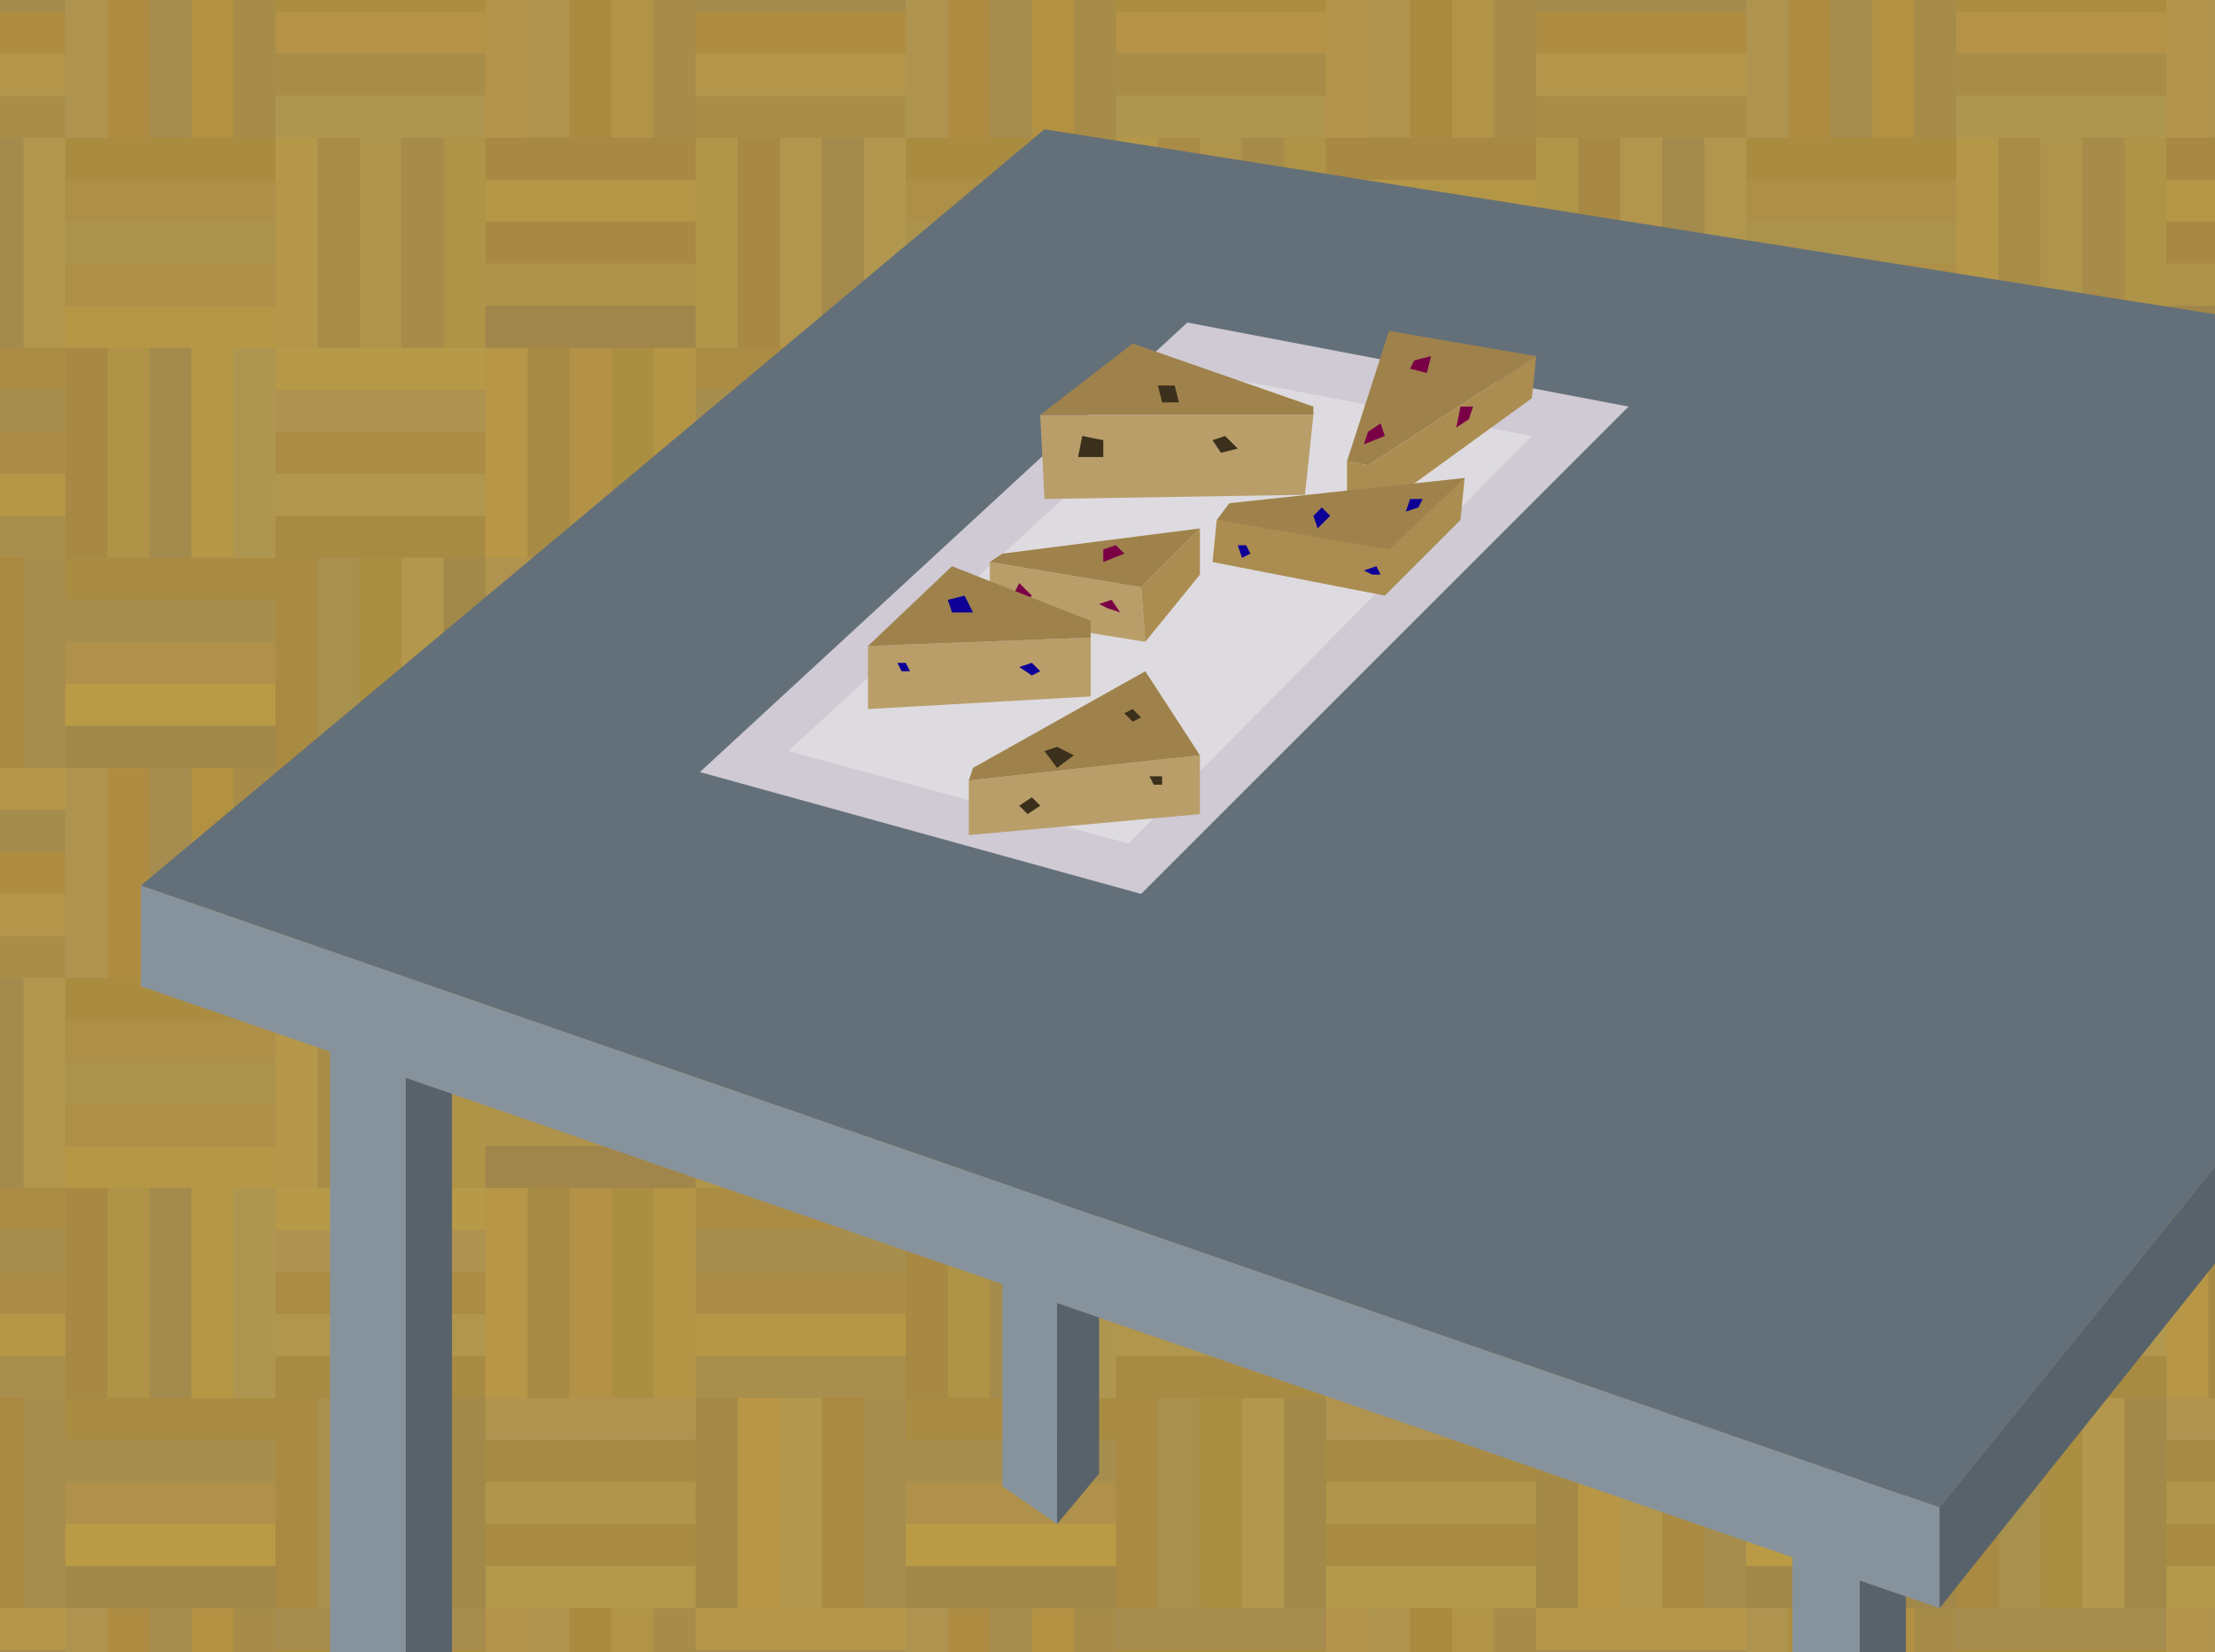
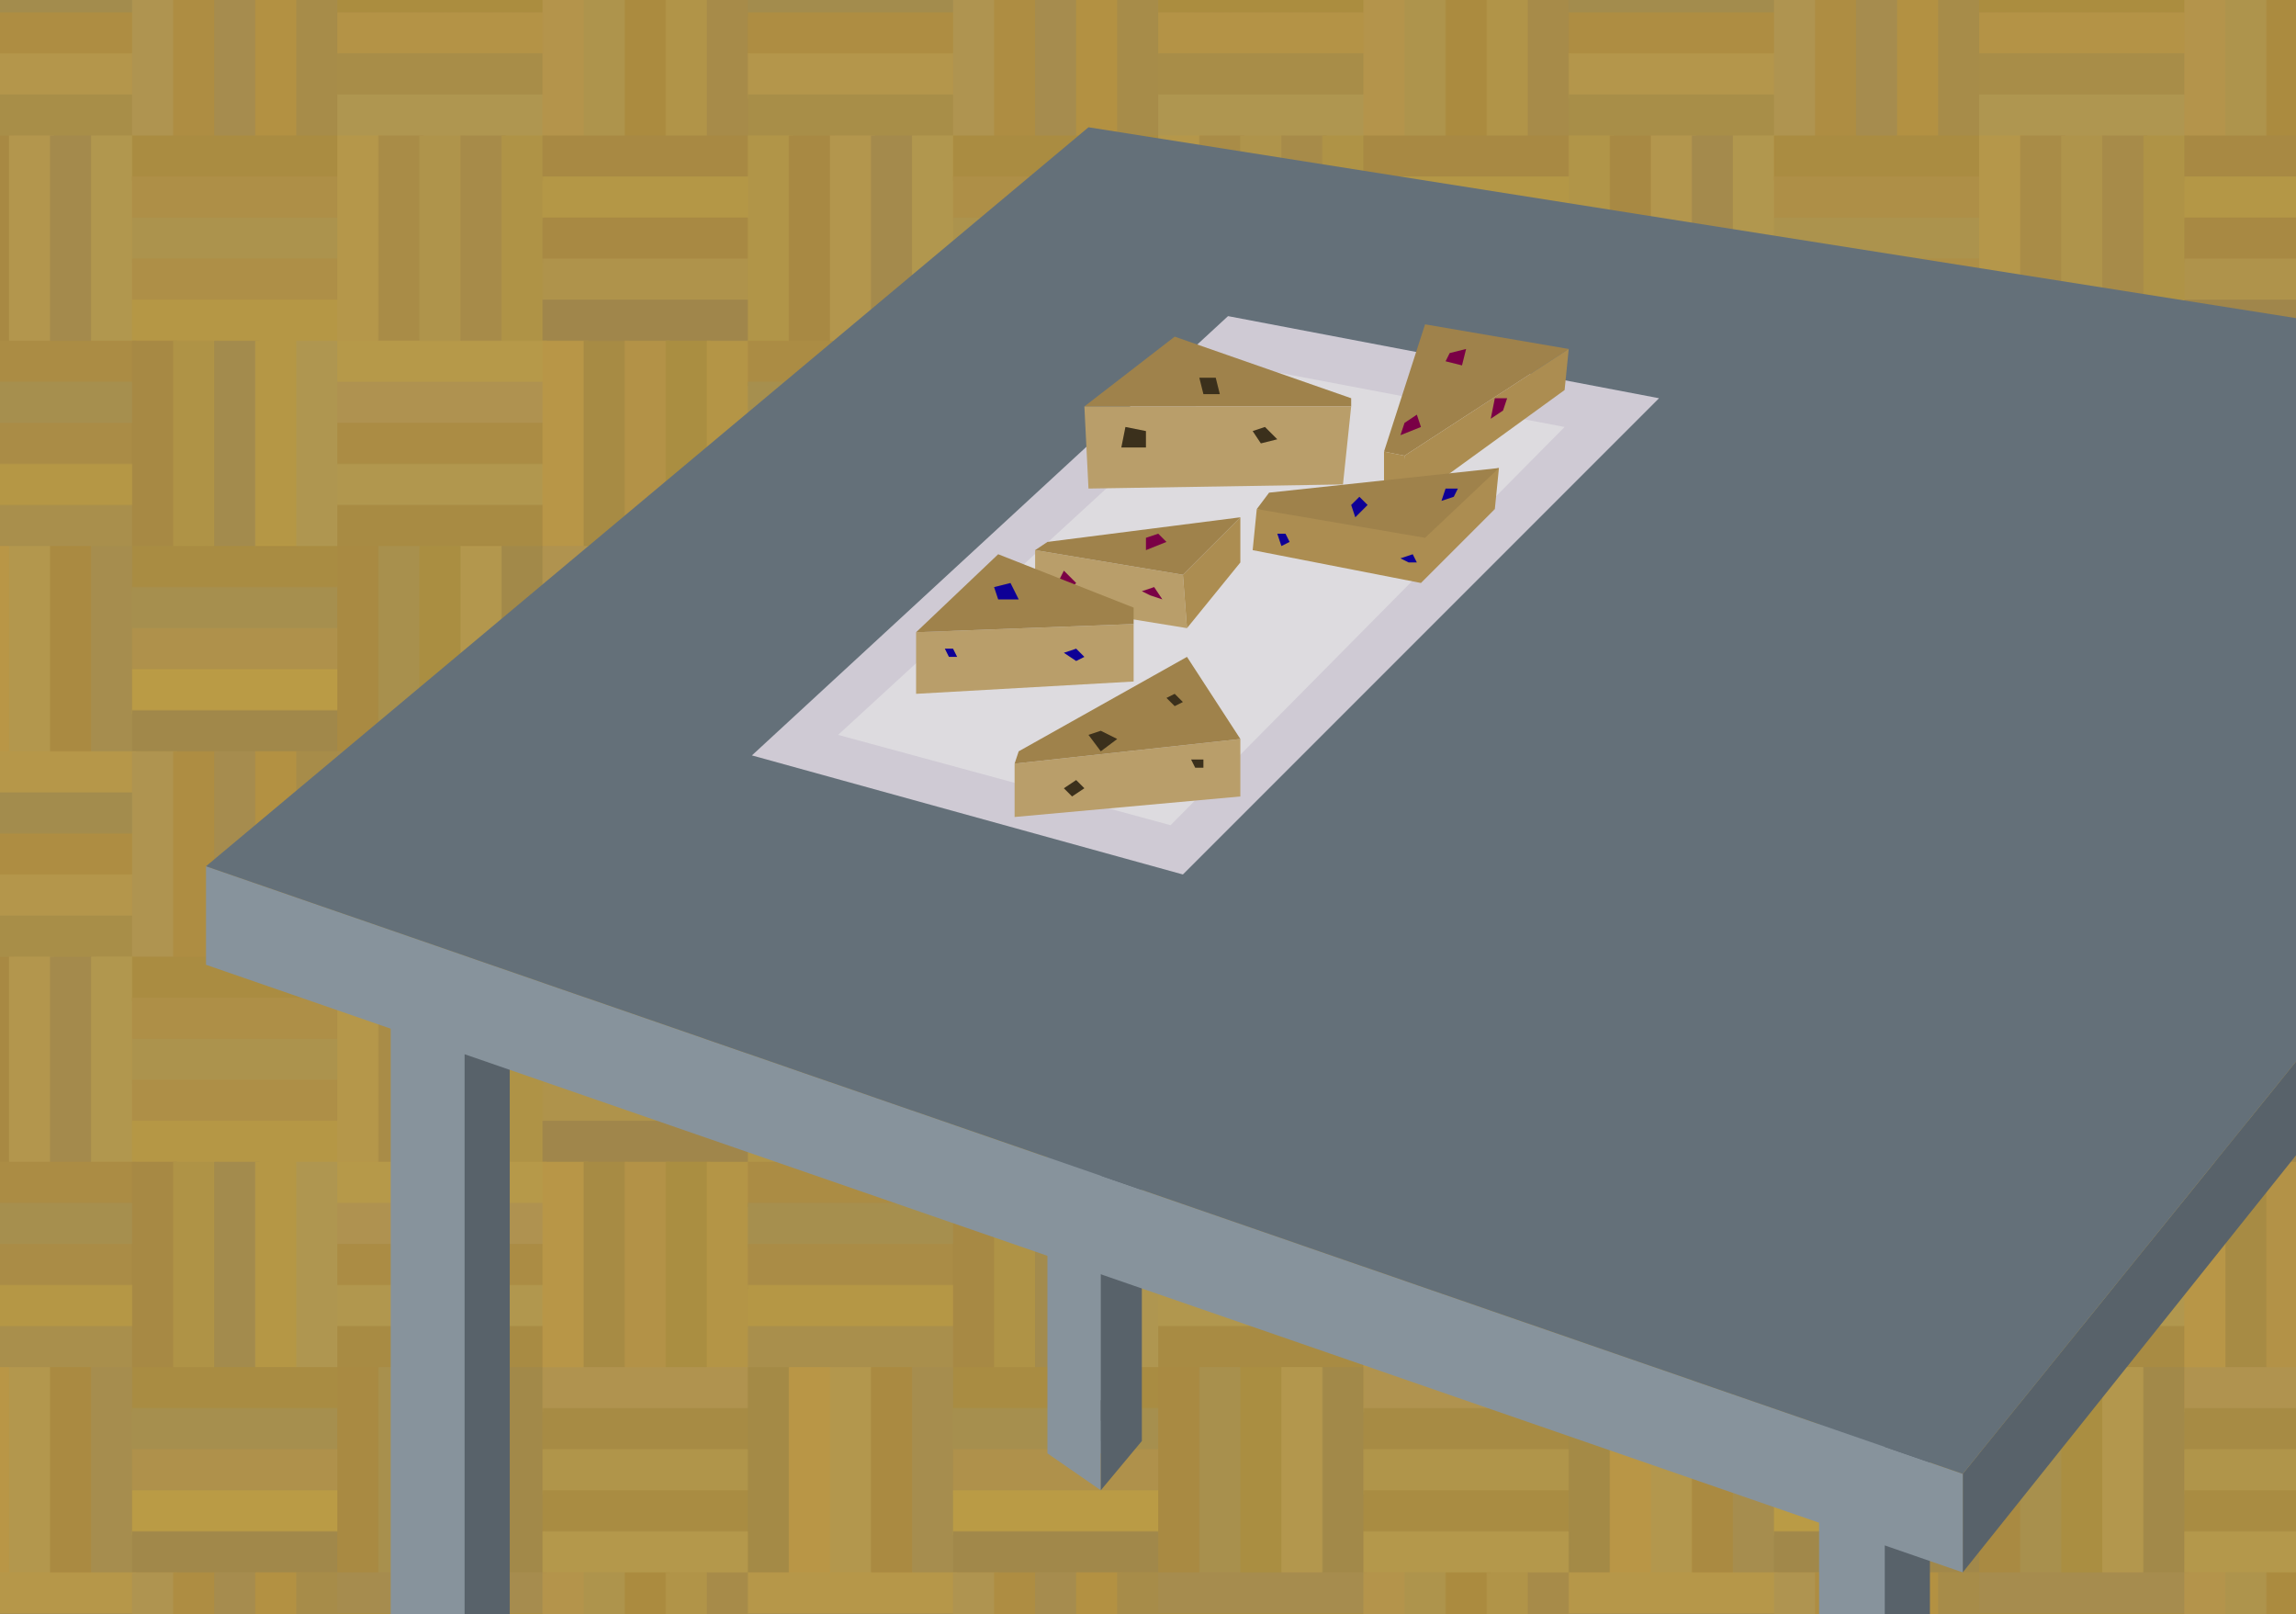
- <svg xmlns="http://www.w3.org/2000/svg" width="1035" height="772" viewBox="134.45 67.225 527.106 393.165">
+ <svg xmlns="http://www.w3.org/2000/svg" width="1170" height="822" viewBox="118 67 559 393">
  <defs id="Defs">
    <pattern id="hardwood-floor" x="0" y="0" width="200" height="200" patternUnits="userSpaceOnUse">
      <rect x="0" y="0" width="11" height="51" fill="hsl(42, 44%, 46%)" />
      <rect x="10" y="0" width="11" height="51" fill="hsl(44, 37%, 48%)" />
      <rect x="20" y="0" width="11" height="51" fill="hsl(44, 45%, 46%)" />
      <rect x="30" y="0" width="11" height="51" fill="hsl(44, 40%, 50%)" />
      <rect x="40" y="0" width="11" height="51" fill="hsl(43, 38%, 46%)" />
      <rect x="50" y="0" width="51" height="11" fill="hsl(42, 38%, 50%)" />
      <rect x="50" y="10" width="51" height="11" fill="hsl(43, 42%, 46%)" />
      <rect x="50" y="20" width="51" height="11" fill="hsl(44, 41%, 49%)" />
      <rect x="50" y="30" width="51" height="11" fill="hsl(43, 44%, 46%)" />
      <rect x="50" y="40" width="51" height="11" fill="hsl(44, 41%, 50%)" />
      <rect x="0" y="50" width="51" height="11" fill="hsl(42, 36%, 48%)" />
      <rect x="0" y="60" width="51" height="11" fill="hsl(43, 46%, 46%)" />
      <rect x="0" y="70" width="51" height="11" fill="hsl(42, 44%, 49%)" />
      <rect x="0" y="80" width="51" height="11" fill="hsl(43, 40%, 47%)" />
      <rect x="0" y="90" width="51" height="11" fill="hsl(44, 37%, 50%)" />
      <rect x="50" y="50" width="11" height="51" fill="hsl(42, 41%, 50%)" />
      <rect x="60" y="50" width="11" height="51" fill="hsl(44, 39%, 49%)" />
      <rect x="70" y="50" width="11" height="51" fill="hsl(42, 46%, 46%)" />
      <rect x="80" y="50" width="11" height="51" fill="hsl(43, 42%, 49%)" />
      <rect x="90" y="50" width="11" height="51" fill="hsl(42, 39%, 47%)" />
      <rect x="0" y="100" width="11" height="51" fill="hsl(43, 42%, 50%)" />
      <rect x="10" y="100" width="11" height="51" fill="hsl(42, 41%, 47%)" />
      <rect x="20" y="100" width="11" height="51" fill="hsl(44, 40%, 49%)" />
      <rect x="30" y="100" width="11" height="51" fill="hsl(42, 39%, 47%)" />
      <rect x="40" y="100" width="11" height="51" fill="hsl(44, 43%, 48%)" />
      <rect x="50" y="100" width="51" height="11" fill="hsl(42, 43%, 46%)" />
      <rect x="50" y="110" width="51" height="11" fill="hsl(44, 44%, 49%)" />
      <rect x="50" y="120" width="51" height="11" fill="hsl(42, 43%, 46%)" />
      <rect x="50" y="130" width="51" height="11" fill="hsl(43, 40%, 49%)" />
      <rect x="50" y="140" width="51" height="11" fill="hsl(42, 36%, 46%)" />
      <rect x="0" y="150" width="51" height="11" fill="hsl(44, 43%, 50%)" />
      <rect x="0" y="160" width="51" height="11" fill="hsl(42, 37%, 50%)" />
      <rect x="0" y="170" width="51" height="11" fill="hsl(42, 43%, 47%)" />
      <rect x="0" y="180" width="51" height="11" fill="hsl(44, 39%, 50%)" />
      <rect x="0" y="190" width="51" height="11" fill="hsl(43, 43%, 46%)" />
      <rect x="50" y="150" width="11" height="51" fill="hsl(42, 44%, 50%)" />
      <rect x="60" y="150" width="11" height="51" fill="hsl(43, 42%, 46%)" />
      <rect x="70" y="150" width="11" height="51" fill="hsl(42, 43%, 49%)" />
      <rect x="80" y="150" width="11" height="51" fill="hsl(44, 45%, 46%)" />
      <rect x="90" y="150" width="11" height="51" fill="hsl(43, 44%, 49%)" />
      <rect x="100" y="0" width="11" height="51" fill="hsl(43, 40%, 46%)" />
      <rect x="110" y="0" width="11" height="51" fill="hsl(42, 45%, 50%)" />
      <rect x="120" y="0" width="11" height="51" fill="hsl(44, 40%, 50%)" />
      <rect x="130" y="0" width="11" height="51" fill="hsl(42, 45%, 46%)" />
      <rect x="140" y="0" width="11" height="51" fill="hsl(43, 36%, 48%)" />
      <rect x="150" y="0" width="51" height="11" fill="hsl(43, 44%, 46%)" />
      <rect x="150" y="10" width="51" height="11" fill="hsl(44, 36%, 48%)" />
      <rect x="150" y="20" width="51" height="11" fill="hsl(42, 40%, 49%)" />
      <rect x="150" y="30" width="51" height="11" fill="hsl(44, 46%, 50%)" />
      <rect x="150" y="40" width="51" height="11" fill="hsl(43, 37%, 46%)" />
      <rect x="100" y="50" width="51" height="11" fill="hsl(43, 43%, 50%)" />
      <rect x="100" y="60" width="51" height="11" fill="hsl(44, 36%, 47%)" />
      <rect x="100" y="70" width="51" height="11" fill="hsl(42, 45%, 47%)" />
      <rect x="100" y="80" width="51" height="11" fill="hsl(43, 41%, 50%)" />
      <rect x="100" y="90" width="51" height="11" fill="hsl(44, 40%, 47%)" />
      <rect x="150" y="50" width="11" height="51" fill="hsl(43, 37%, 50%)" />
      <rect x="160" y="50" width="11" height="51" fill="hsl(42, 45%, 47%)" />
      <rect x="170" y="50" width="11" height="51" fill="hsl(42, 36%, 48%)" />
      <rect x="180" y="50" width="11" height="51" fill="hsl(42, 46%, 48%)" />
      <rect x="190" y="50" width="11" height="51" fill="hsl(43, 39%, 47%)" />
      <rect x="100" y="100" width="11" height="51" fill="hsl(44, 42%, 49%)" />
      <rect x="110" y="100" width="11" height="51" fill="hsl(42, 43%, 46%)" />
      <rect x="120" y="100" width="11" height="51" fill="hsl(43, 40%, 50%)" />
      <rect x="130" y="100" width="11" height="51" fill="hsl(42, 37%, 47%)" />
      <rect x="140" y="100" width="11" height="51" fill="hsl(44, 39%, 50%)" />
      <rect x="150" y="100" width="51" height="11" fill="hsl(43, 45%, 46%)" />
      <rect x="150" y="110" width="51" height="11" fill="hsl(42, 42%, 48%)" />
      <rect x="150" y="120" width="51" height="11" fill="hsl(44, 38%, 49%)" />
      <rect x="150" y="130" width="51" height="11" fill="hsl(42, 42%, 48%)" />
      <rect x="150" y="140" width="51" height="11" fill="hsl(44, 45%, 49%)" />
      <rect x="100" y="150" width="51" height="11" fill="hsl(42, 43%, 47%)" />
      <rect x="100" y="160" width="51" height="11" fill="hsl(44, 36%, 48%)" />
      <rect x="100" y="170" width="51" height="11" fill="hsl(42, 42%, 47%)" />
      <rect x="100" y="180" width="51" height="11" fill="hsl(44, 45%, 49%)" />
      <rect x="100" y="190" width="51" height="11" fill="hsl(43, 38%, 48%)" />
      <rect x="150" y="150" width="11" height="51" fill="hsl(42, 42%, 46%)" />
      <rect x="160" y="150" width="11" height="51" fill="hsl(44, 43%, 48%)" />
      <rect x="170" y="150" width="11" height="51" fill="hsl(43, 36%, 47%)" />
      <rect x="180" y="150" width="11" height="51" fill="hsl(44, 45%, 49%)" />
      <rect x="190" y="150" width="11" height="51" fill="hsl(44, 37%, 50%)" />
    </pattern>
  </defs>
-   <rect id="BackgroundRect" x="124.45" y="57.225" width="557.106" height="423.165" fill="url(#hardwood-floor)" />
+   <rect id="BackgroundRect" x="108" y="57" width="589" height="423" fill="url(#hardwood-floor)" />
  <g id="EditableElements">
    <rect x="213" y="304" width="19" height="248" id="avatar1_rect3" fill="rgb(135, 147, 156)" />
    <rect x="561" y="379" width="17" height="270" id="avatar1_rect4" fill="rgb(135, 147, 156)" />
    <rect x="750" y="205" width="17" height="264" id="avatar1_rect5" fill="rgb(135, 147, 156)" />
    <rect x="373" y="252" width="16" height="169" id="avatar1_rect6" fill="rgb(135, 147, 156)" />
    <rect x="231" y="319" width="11" height="232" id="avatar1_rect7" fill="rgb(88, 98, 106)" />
    <rect x="577" y="384" width="11" height="266" id="avatar1_rect8" fill="rgb(88, 98, 106)" />
    <rect x="386" y="252" width="10" height="166" id="avatar1_rect9" fill="rgb(88, 98, 106)" />
    <rect x="766" y="190" width="9" height="277" id="avatar1_rect10" fill="rgb(88, 98, 106)" />
    <path d="M 596 426 L 596 450 L 807 186 L 807 165 z" id="avatar1_path11" fill="rgb(88, 98, 106)" />
    <path d="M 168 278 L 168 302 L 596 450 L 596 426 z" id="avatar1_path12" fill="rgb(135, 147, 156)" />
    <path d="M 383 98 L 168 278 L 596 426 L 807 165 z" id="avatar1_path13" fill="rgb(100, 112, 121)" />
    <path d="M 231 541 L 231 563 L 213 552 z" id="avatar1_path14" fill="rgb(135, 147, 156)" />
    <path d="M 231 563 L 231 537 L 242 551 z" id="avatar1_path15" fill="rgb(88, 98, 106)" />
    <path d="M 386 430 L 373 421 L 386 413 z" id="avatar1_path16" fill="rgb(135, 147, 156)" />
    <path d="M 386 430 L 386 408 L 396 418 z" id="avatar1_path17" fill="rgb(88, 98, 106)" />
    <path d="M 561 649 L 577 644 L 577 659 z" id="avatar1_path18" fill="rgb(135, 147, 156)" />
    <path d="M 577 659 L 577 648 L 588 650 z" id="avatar1_path19" fill="rgb(88, 98, 106)" />
    <path d="M 766 478 L 750 469 L 766 460 z" id="avatar1_path20" fill="rgb(135, 147, 156)" />
    <path d="M 766 478 L 766 466 L 775 467 z" id="avatar1_path21" fill="rgb(88, 98, 106)" />
    <path d="M 522 164 L 417 144 L 301 251 L 406 280 z" id="avatar1_path23" fill="rgb(207, 202, 212)" />
    <path d="M 420 156 L 322 246 L 403 268 L 499 171 z" id="avatar1_path26" fill="rgb(221, 219, 223)" />
    <path d="M 447 164 L 404 149 L 382 166 L 447 166 z" id="avatar1_path27" fill="rgb(159, 130, 75)" />
    <path d="M 447 166 L 382 166 L 383 186 L 445 185 z" id="avatar1_path29" fill="rgb(185, 158, 106)" />
    <path d="M 414 159 L 410 159 L 411 163 L 415 163 z" id="avatar1_path30" fill="rgb(59, 48, 28)" />
    <path d="M 397 172 L 392 171 L 391 176 L 397 176 z" id="avatar1_path31" fill="rgb(59, 48, 28)" />
    <path d="M 426 171 L 423 172 L 425 175 L 429 174 z" id="avatar1_path32" fill="rgb(59, 48, 28)" />
    <path d="M 460 178 L 500 152 L 465 146 L 455 177 z" id="avatar1_path33" fill="rgb(159, 130, 75)" />
    <path d="M 499 162 L 500 152 L 460 178 L 459 191 z" id="avatar1_path34" fill="rgb(172, 141, 81)" />
    <path d="M 460 178 L 455 177 L 455 187 L 460 189 z" id="avatar1_path35" fill="rgb(172, 141, 81)" />
    <path d="M 481 169 L 482 164 L 485 164 L 484 167 z" id="avatar1_path38" fill="rgb(122, 0, 70)" />
    <path d="M 459 173 L 460 170 L 463 168 L 464 171 z" id="avatar1_path39" fill="rgb(122, 0, 70)" />
    <path d="M 423 201 L 464 209 L 482 191 L 424 191 z" id="avatar1_path42" fill="rgb(172, 141, 81)" />
    <path d="M 482 191 L 483 181 L 459 186 L 459 198 z" id="avatar1_path44" fill="rgb(172, 141, 81)" />
    <path d="M 424 191 L 465 198 L 483 181 L 427 187 z" id="avatar1_path45" fill="rgb(159, 130, 75)" />
    <path d="M 431 197 L 429 197 L 430 200 L 432 199 z" id="avatar1_path46" fill="rgb(14, 0, 150)" />
    <path d="M 449 188 L 447 190 L 448 193 L 451 190 z" id="avatar1_path47" fill="rgb(14, 0, 150)" />
    <path d="M 470 186 L 469 189 L 472 188 L 473 186 z" id="avatar1_path48" fill="rgb(14, 0, 150)" />
    <path d="M 462 202 L 459 203 L 461 204 L 463 204 z" id="avatar1_path49" fill="rgb(14, 0, 150)" />
    <path d="M 406 207 L 370 201 L 370 214 L 407 220 z" id="avatar1_path50" fill="rgb(185, 158, 106)" />
    <path d="M 406 207 L 407 220 L 420 204 L 420 193 z" id="avatar1_path51" fill="rgb(172, 141, 81)" />
    <path d="M 370 201 L 406 207 L 420 193 L 373 199 z" id="avatar1_path52" fill="rgb(159, 130, 75)" />
    <path d="M 400 197 L 397 198 L 397 201 L 402 199 z" id="avatar1_path53" fill="rgb(122, 0, 70)" />
    <path d="M 377 206 L 376 208 L 378 211 L 380 209 z" id="avatar1_path54" fill="rgb(122, 0, 70)" />
    <path d="M 399 210 L 396 211 L 398 212 L 401 213 z" id="avatar1_path55" fill="rgb(122, 0, 70)" />
    <path d="M 394 219 L 341 221 L 341 236 L 394 233 z" id="avatar1_path56" fill="rgb(185, 158, 106)" />
    <path d="M 361 202 L 341 221 L 394 219 L 394 215 z" id="avatar1_path57" fill="rgb(159, 130, 75)" />
    <path d="M 364 209 L 360 210 L 361 213 L 366 213 z" id="avatar1_path58" fill="rgb(14, 0, 150)" />
    <path d="M 350 225 L 348 225 L 349 227 L 351 227 z" id="avatar1_path59" fill="rgb(14, 0, 150)" />
    <path d="M 380 225 L 377 226 L 380 228 L 382 227 z" id="avatar1_path60" fill="rgb(14, 0, 150)" />
    <path d="M 475 152 L 471 153 L 470 155 L 474 156 z" id="avatar1_path61" fill="rgb(122, 0, 70)" />
    <path d="M 420 247 L 365 253 L 365 266 L 420 261 z" id="avatar1_path62" fill="rgb(185, 158, 106)" />
    <path d="M 366 250 L 365 253 L 420 247 L 407 227 z" id="avatar1_path63" fill="rgb(159, 130, 75)" />
    <path d="M 404 236 L 402 237 L 404 239 L 406 238 z" id="avatar1_path64" fill="rgb(59, 48, 28)" />
    <path d="M 386 245 L 383 246 L 386 250 L 390 247 z" id="avatar1_path65" fill="rgb(59, 48, 28)" />
    <path d="M 411 252 L 408 252 L 409 254 L 411 254 z" id="avatar1_path66" fill="rgb(59, 48, 28)" />
    <path d="M 380 257 L 377 259 L 379 261 L 382 259 z" id="avatar1_path67" fill="rgb(59, 48, 28)" />
  </g>
</svg>
